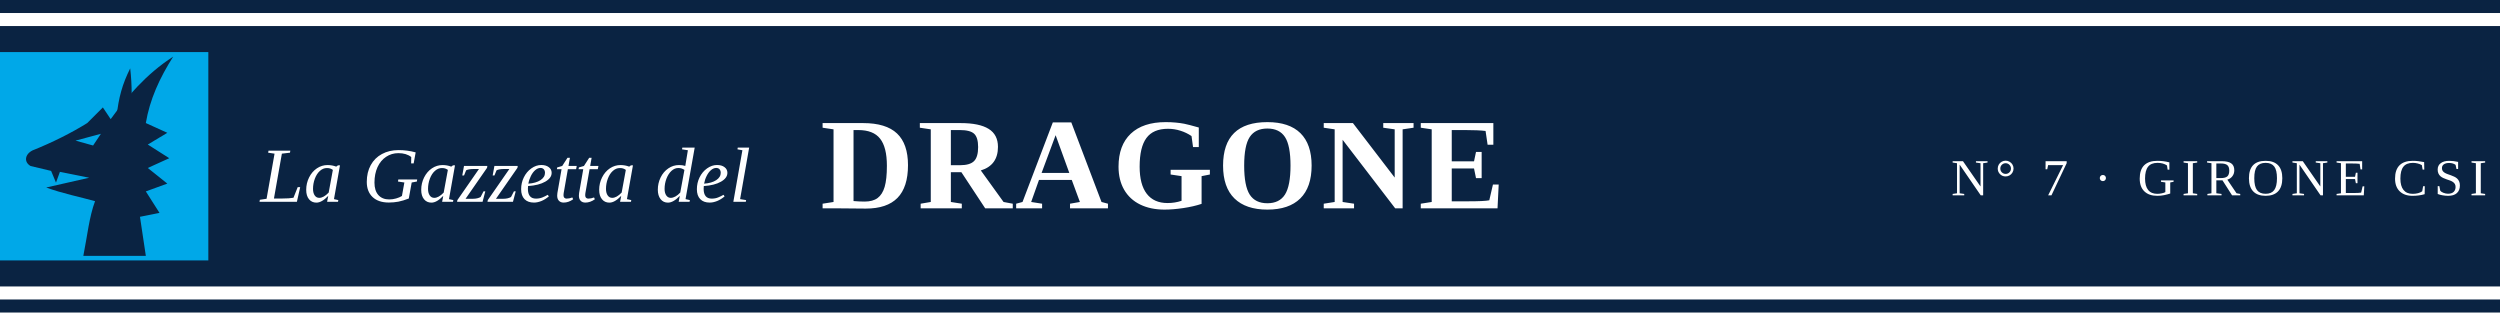
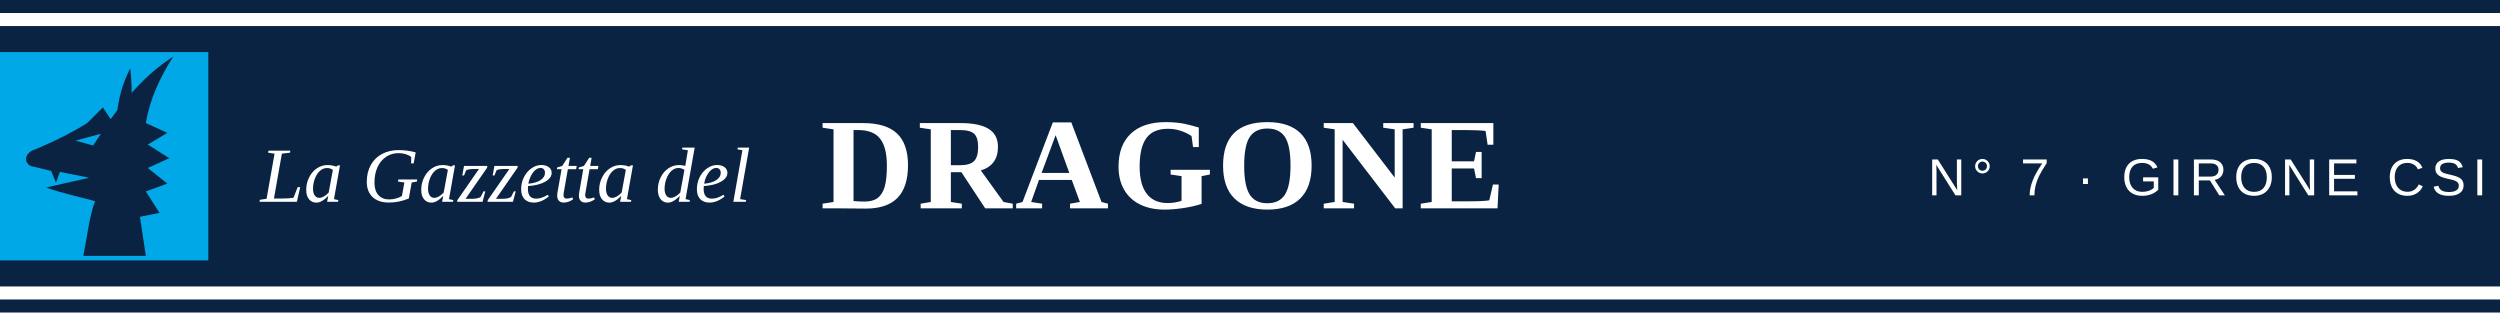
<svg xmlns="http://www.w3.org/2000/svg" viewBox="0 0 768 96">
  <rect width="768" height="96" fill="#0A2342" />
  <rect x="0" y="4" width="768" height="4" fill="#FFFFFF" />
  <rect x="0" y="88" width="768" height="4" fill="#FFFFFF" />
  <rect x="0" y="16" width="64" height="64" fill="#00A8E8" />
  <clipPath id="earc">
    <rect x="0" y="16" width="64" height="64" />
  </clipPath>
  <g clip-path="url(#earc)">
    <g transform="translate(-8 9) scale(0.3)" fill="#0A2342">
      <path d="M146 90 C148 70 152 56 160 40 C162 58 162 74 160 92 Z" />
      <path fill-rule="evenodd" d="M140 92 C156 70 176 46 204 28 C190 50 180 72 176 96 L198 106 L178 118 L200 132 L178 142 L198 158 L176 166 L190 188 L170 192 L176 232 L112 232 C116 212 118 192 124 176 C110 172 90 168 74 162 L118 152 L88 146 L84 157 L79 145 L58 140 C51 136 52 128 60 124 C80 116 100 106 116 96 L132 80 Z M104 114 L130 107 L122 119 Z" />
    </g>
  </g>
  <text x="80" y="62" font-family="Georgia, 'Times New Roman', serif" font-size="24" font-style="italic" fill="#FFFFFF">La Gazzetta del</text>
  <text x="252" y="64" font-family="Georgia, 'Times New Roman', serif" font-size="40" font-weight="700" letter-spacing="1" fill="#FFFFFF">DRAGONE</text>
-   <text x="764" y="60" font-family="Georgia, 'Times New Roman', serif" font-size="16" letter-spacing="2" text-anchor="end" fill="#FFFFFF">N° 7 · GIRONE CSI</text>
+   <text x="764" y="60" font-family="'Franklin Gothic Demi', 'Franklin Gothic Medium', Arial, sans-serif" font-size="16" letter-spacing="2" text-anchor="end" fill="#FFFFFF">N° 7 · GIRONE CSI</text>
</svg>
